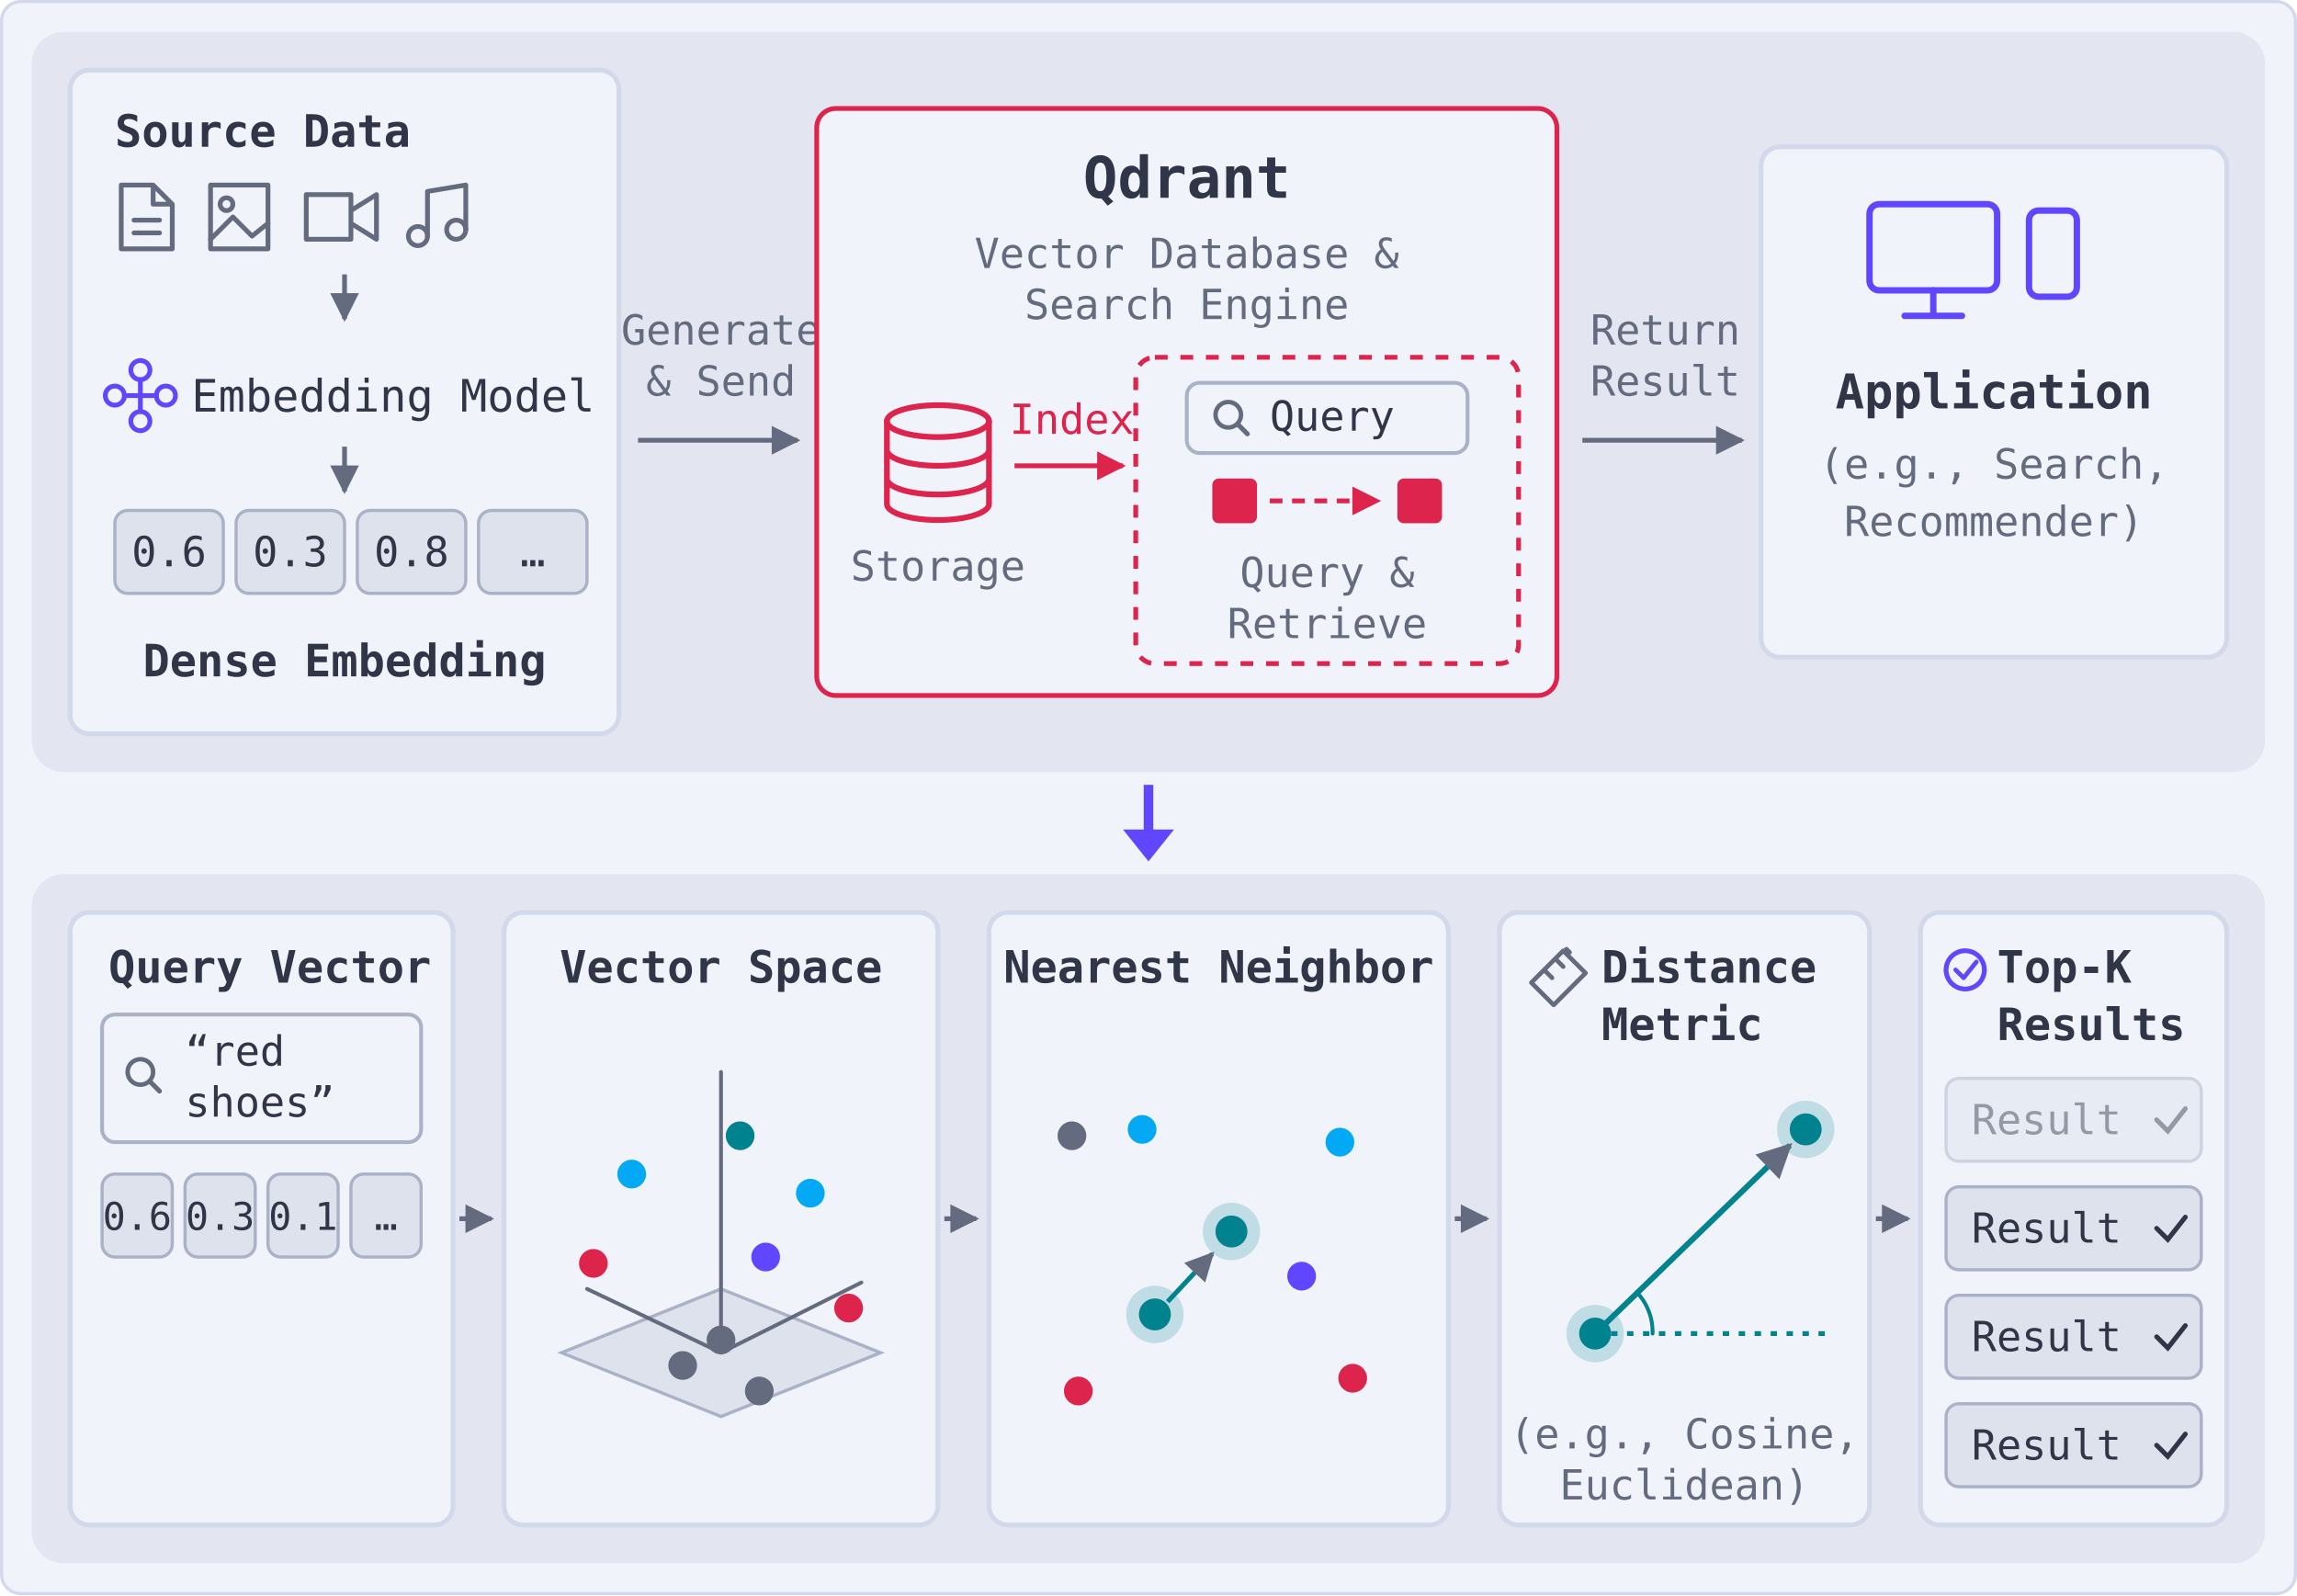
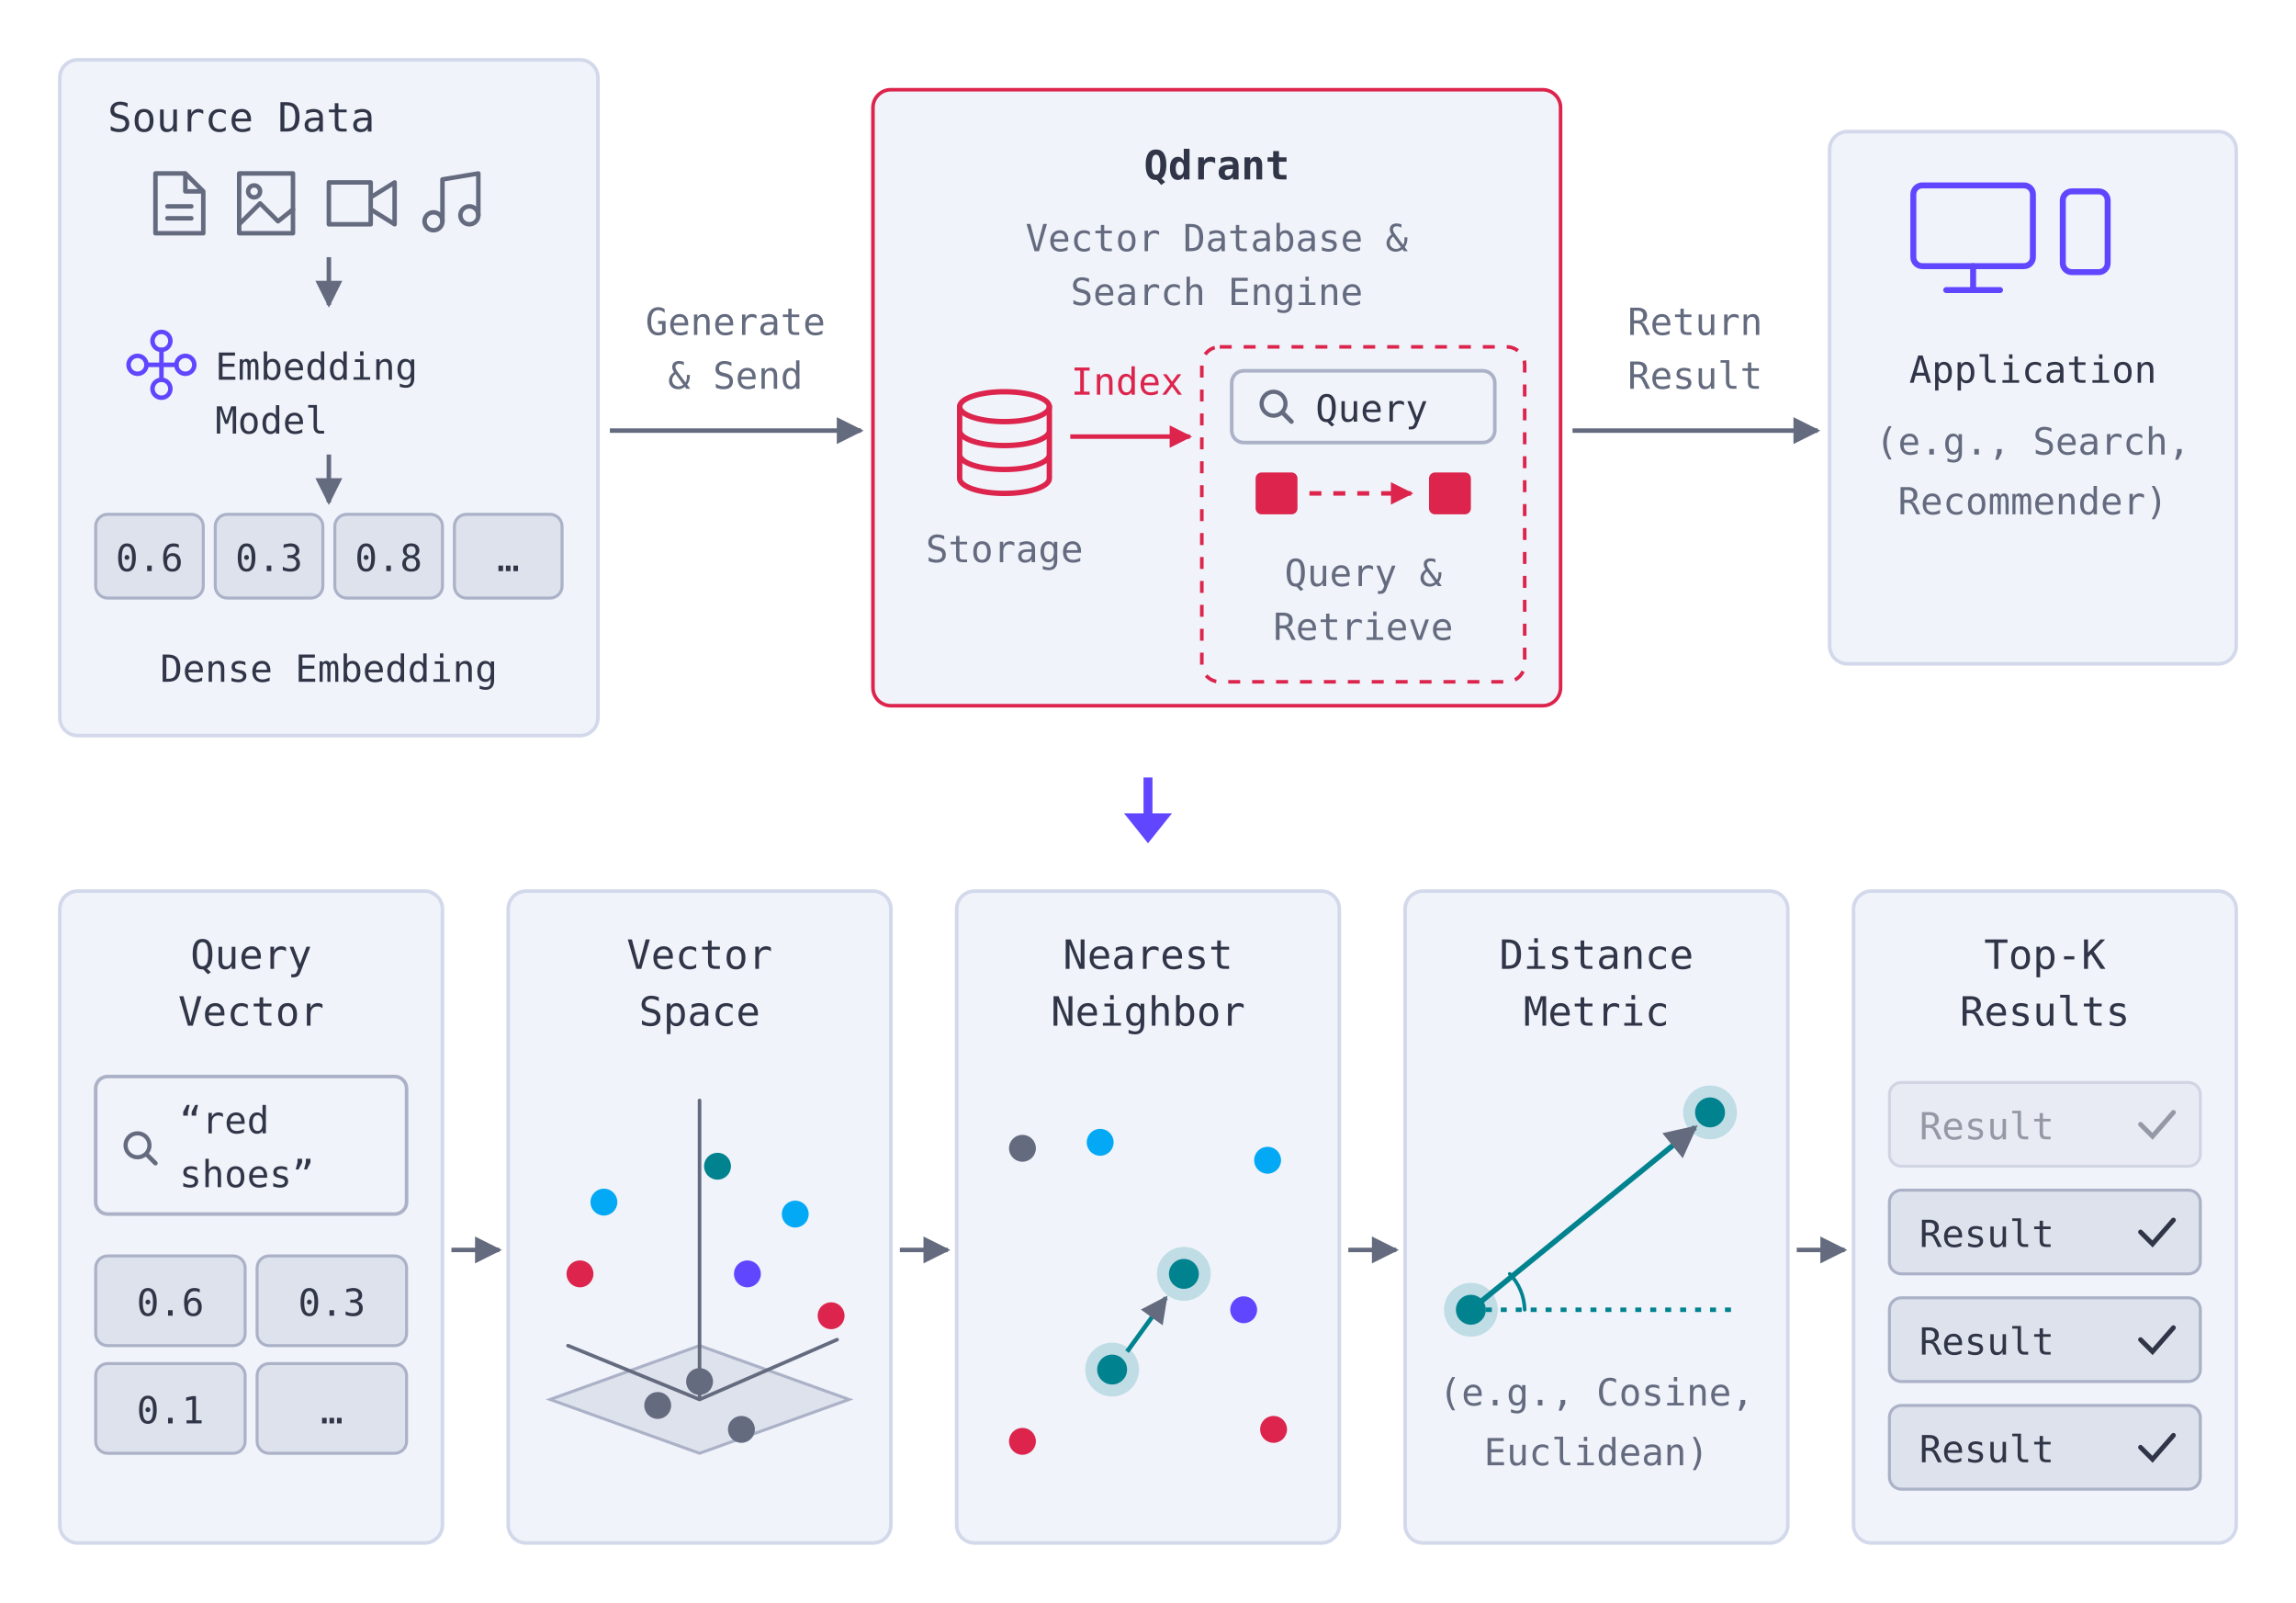
- <svg xmlns="http://www.w3.org/2000/svg" viewBox="0 0 720 500" role="img" aria-labelledby="description">
+ <svg xmlns="http://www.w3.org/2000/svg" viewBox="0 0 768 536" role="img" aria-labelledby="description">
  <defs>
    <marker id="arrow" viewBox="0 0 10 10" refX="9" refY="5" markerWidth="6" markerHeight="6" orient="auto-start-reverse">
      <path d="M0 0 L10 5 L0 10 Z" fill="#656b7f" />
    </marker>
-     <marker id="arrow-accent" viewBox="0 0 10 10" refX="9" refY="5" markerWidth="6" markerHeight="6" orient="auto-start-reverse">
+     <marker id="arrow-accent" viewBox="0 0 10 10" refX="9" refY="5" markerWidth="5" markerHeight="5" orient="auto-start-reverse">
      <path d="M0 0 L10 5 L0 10 Z" fill="#dc244c" />
    </marker>
+     <marker id="arrow-v" viewBox="0 0 10 10" refX="9" refY="5" markerWidth="5" markerHeight="5" orient="auto-start-reverse">
+       <path d="M0 0 L10 5 L0 10 Z" fill="#6047ff" />
+     </marker>
  </defs>
-   <rect x="0.5" y="0.5" width="719" height="499" rx="6" fill="#f0f3fa" stroke="#d3d9eb" stroke-width="1" />
  <g font-family="'Geist Mono', ui-monospace, SFMono-Regular, Menlo, Consolas, monospace">
-     <rect x="10" y="10" width="700" height="232" rx="10" fill="#abb1c7" fill-opacity="0.18" />
-     <rect x="22" y="22" width="172" height="208" rx="6" fill="#f0f3fa" stroke="#d3d9eb" stroke-width="1.5" />
-     <text x="36" y="46" font-size="14" fill="#303547" font-weight="600">Source Data</text>
-     <path d="M38 58 H48 L54 64 V78 H38 Z M48 58 V64 H54 M42 69 H50 M42 73 H50" fill="none" stroke="#656b7f" stroke-width="1.5" stroke-linecap="round" stroke-linejoin="round" />
-     <path d="M66 58 H84 V78 H66 Z" fill="none" stroke="#656b7f" stroke-width="1.5" stroke-linecap="round" stroke-linejoin="round" />
-     <circle cx="71" cy="64" r="2" fill="none" stroke="#656b7f" stroke-width="1.5" />
-     <path d="M66 75 L73 68 L79 74 L84 70" fill="none" stroke="#656b7f" stroke-width="1.5" stroke-linecap="round" stroke-linejoin="round" />
-     <path d="M96 61 H110 V75 H96 Z M110 66 L118 61 V75 L110 70" fill="none" stroke="#656b7f" stroke-width="1.5" stroke-linecap="round" stroke-linejoin="round" />
-     <path d="M134 74 V60 L146 58 V72" fill="none" stroke="#656b7f" stroke-width="1.5" stroke-linecap="round" stroke-linejoin="round" />
-     <circle cx="131" cy="74" r="3" fill="none" stroke="#656b7f" stroke-width="1.5" />
-     <circle cx="143" cy="72" r="3" fill="none" stroke="#656b7f" stroke-width="1.5" />
-     <path d="M108 86 V100" fill="none" stroke="#656b7f" stroke-width="1.5" marker-end="url(#arrow)" />
-     <circle cx="44" cy="116" r="3" fill="none" stroke="#6047ff" stroke-width="1.5" />
-     <circle cx="36" cy="124" r="3" fill="none" stroke="#6047ff" stroke-width="1.5" />
-     <circle cx="52" cy="124" r="3" fill="none" stroke="#6047ff" stroke-width="1.5" />
-     <circle cx="44" cy="132" r="3" fill="none" stroke="#6047ff" stroke-width="1.5" />
-     <path d="M44 119 V129 M39 124 H49" fill="none" stroke="#6047ff" stroke-width="1.5" stroke-linecap="round" stroke-linejoin="round" />
-     <text x="60" y="129" font-size="14" fill="#303547">Embedding Model</text>
-     <path d="M108 140 V154" fill="none" stroke="#656b7f" stroke-width="1.5" marker-end="url(#arrow)" />
-     <rect x="36" y="160" width="34" height="26" rx="4" fill="#abb1c7" fill-opacity="0.25" stroke="#abb1c7" stroke-width="1" />
-     <text x="53.0" y="177.5" font-size="13" text-anchor="middle" fill="#303547">0.6</text>
-     <rect x="74" y="160" width="34" height="26" rx="4" fill="#abb1c7" fill-opacity="0.25" stroke="#abb1c7" stroke-width="1" />
-     <text x="91.0" y="177.5" font-size="13" text-anchor="middle" fill="#303547">0.3</text>
-     <rect x="112" y="160" width="34" height="26" rx="4" fill="#abb1c7" fill-opacity="0.25" stroke="#abb1c7" stroke-width="1" />
-     <text x="129.0" y="177.5" font-size="13" text-anchor="middle" fill="#303547">0.8</text>
-     <rect x="150" y="160" width="34" height="26" rx="4" fill="#abb1c7" fill-opacity="0.25" stroke="#abb1c7" stroke-width="1" />
-     <text x="167.0" y="177.5" font-size="13" text-anchor="middle" fill="#303547">…</text>
-     <text x="108" y="212" font-size="14" text-anchor="middle" fill="#303547" font-weight="600">Dense Embedding</text>
-     <text x="226" y="108" font-size="13" text-anchor="middle" fill="#656b7f">Generate</text>
-     <text x="226" y="124" font-size="13" text-anchor="middle" fill="#656b7f">&amp; Send</text>
-     <path d="M200 138 H250" fill="none" stroke="#656b7f" stroke-width="1.5" marker-end="url(#arrow)" />
-     <rect x="256" y="34" width="232" height="184" rx="6" fill="#f0f3fa" stroke="#dc244c" stroke-width="1.5" />
-     <text x="372" y="62" font-size="18" text-anchor="middle" fill="#303547" font-weight="700">Qdrant</text>
-     <text x="372" y="84" font-size="13" text-anchor="middle" fill="#656b7f">Vector Database &amp;</text>
-     <text x="372" y="100" font-size="13" text-anchor="middle" fill="#656b7f">Search Engine</text>
-     <ellipse cx="294" cy="132" rx="16" ry="5" fill="none" stroke="#dc244c" stroke-width="1.8" />
-     <path d="M278 132 V158 A16 5 0 0 0 310 158 V132 M278 141 A16 5 0 0 0 310 141 M278 150 A16 5 0 0 0 310 150" fill="none" stroke="#dc244c" stroke-width="1.8" stroke-linecap="round" stroke-linejoin="round" />
-     <text x="294" y="182" font-size="13" text-anchor="middle" fill="#656b7f">Storage</text>
-     <text x="336" y="136" font-size="13" text-anchor="middle" fill="#dc244c">Index</text>
-     <path d="M318 146 H352" fill="none" stroke="#dc244c" stroke-width="1.5" marker-end="url(#arrow-accent)" />
-     <rect x="356" y="112" width="120" height="96" rx="6" fill="#f0f3fa" stroke="#dc244c" stroke-width="1.5" stroke-dasharray="4 4" />
-     <rect x="372" y="120" width="88" height="22" rx="4" fill="none" stroke="#abb1c7" stroke-width="1.2" />
-     <circle cx="385" cy="130" r="4" fill="none" stroke="#656b7f" stroke-width="1.4" />
-     <path d="M388 133 L391 136" fill="none" stroke="#656b7f" stroke-width="1.5" stroke-linecap="round" stroke-linejoin="round" />
-     <text x="398" y="135" font-size="13" fill="#303547">Query</text>
-     <rect x="380" y="150" width="14" height="14" rx="2" fill="#dc244c" />
-     <rect x="438" y="150" width="14" height="14" rx="2" fill="#dc244c" />
-     <path d="M398 157 H432" fill="none" stroke="#dc244c" stroke-width="1.5" stroke-dasharray="4 3" marker-end="url(#arrow-accent)" />
-     <text x="416" y="184" font-size="13" text-anchor="middle" fill="#656b7f">Query &amp;</text>
-     <text x="416" y="200" font-size="13" text-anchor="middle" fill="#656b7f">Retrieve</text>
-     <text x="522" y="108" font-size="13" text-anchor="middle" fill="#656b7f">Return</text>
-     <text x="522" y="124" font-size="13" text-anchor="middle" fill="#656b7f">Result</text>
-     <path d="M496 138 H546" fill="none" stroke="#656b7f" stroke-width="1.5" marker-end="url(#arrow)" />
-     <rect x="552" y="46" width="146" height="160" rx="6" fill="#f0f3fa" stroke="#d3d9eb" stroke-width="1.5" />
-     <rect x="586" y="64" width="40" height="27" rx="3" fill="none" stroke="#6047ff" stroke-width="2" />
-     <path d="M606 91 V99 M597 99 H615" fill="none" stroke="#6047ff" stroke-width="2" stroke-linecap="round" stroke-linejoin="round" />
-     <rect x="636" y="66" width="15" height="27" rx="3" fill="none" stroke="#6047ff" stroke-width="2" />
-     <text x="625" y="128" font-size="15" text-anchor="middle" fill="#303547" font-weight="600">Application</text>
-     <text x="625" y="150" font-size="13" text-anchor="middle" fill="#656b7f">(e.g., Search,</text>
-     <text x="625" y="168" font-size="13" text-anchor="middle" fill="#656b7f">Recommender)</text>
-     <path d="M360 246 V262" stroke="#6047ff" stroke-width="3" />
-     <path d="M352 260 L360 270 L368 260 Z" fill="#6047ff" />
-     <rect x="10" y="274" width="700" height="216" rx="10" fill="#abb1c7" fill-opacity="0.18" />
-     <rect x="22" y="286" width="120" height="192" rx="6" fill="#f0f3fa" stroke="#d3d9eb" stroke-width="1.5" />
-     <text x="34" y="308" font-size="14" fill="#303547" font-weight="600">Query Vector</text>
-     <rect x="32" y="318" width="100" height="40" rx="4" fill="none" stroke="#abb1c7" stroke-width="1.2" />
-     <circle cx="44" cy="336" r="4" fill="none" stroke="#656b7f" stroke-width="1.4" />
-     <path d="M47 339 L50 342" fill="none" stroke="#656b7f" stroke-width="1.5" stroke-linecap="round" stroke-linejoin="round" />
-     <text x="58" y="334" font-size="13" fill="#303547">“red</text>
-     <text x="58" y="350" font-size="13" fill="#303547">shoes”</text>
-     <rect x="32" y="368" width="22" height="26" rx="4" fill="#abb1c7" fill-opacity="0.25" stroke="#abb1c7" stroke-width="1" />
-     <text x="43.0" y="385.5" font-size="12" text-anchor="middle" fill="#303547">0.6</text>
-     <rect x="58" y="368" width="22" height="26" rx="4" fill="#abb1c7" fill-opacity="0.25" stroke="#abb1c7" stroke-width="1" />
-     <text x="69.0" y="385.5" font-size="12" text-anchor="middle" fill="#303547">0.3</text>
-     <rect x="84" y="368" width="22" height="26" rx="4" fill="#abb1c7" fill-opacity="0.25" stroke="#abb1c7" stroke-width="1" />
-     <text x="95.0" y="385.5" font-size="12" text-anchor="middle" fill="#303547">0.1</text>
-     <rect x="110" y="368" width="22" height="26" rx="4" fill="#abb1c7" fill-opacity="0.25" stroke="#abb1c7" stroke-width="1" />
-     <text x="121.0" y="385.5" font-size="12" text-anchor="middle" fill="#303547">…</text>
-     <path d="M144 382 H154" fill="none" stroke="#656b7f" stroke-width="1.5" marker-end="url(#arrow)" />
-     <rect x="158" y="286" width="136" height="192" rx="6" fill="#f0f3fa" stroke="#d3d9eb" stroke-width="1.5" />
-     <text x="226" y="308" font-size="14" text-anchor="middle" fill="#303547" font-weight="600">Vector Space</text>
-     <polygon points="226,404 276,424 226,444 176,424" fill="#abb1c7" fill-opacity="0.25" stroke="#abb1c7" stroke-width="1" />
-     <path d="M226 336 V424 M184 404 L226 424 L270 402" fill="none" stroke="#656b7f" stroke-width="1.2" stroke-linecap="round" stroke-linejoin="round" />
-     <circle cx="198" cy="368" r="4.5" fill="#03a9f4" />
-     <circle cx="232" cy="356" r="4.5" fill="#00838f" />
-     <circle cx="254" cy="374" r="4.5" fill="#03a9f4" />
-     <circle cx="186" cy="396" r="4.5" fill="#dc244c" />
-     <circle cx="240" cy="394" r="4.5" fill="#6047ff" />
-     <circle cx="266" cy="410" r="4.5" fill="#dc244c" />
-     <circle cx="214" cy="428" r="4.5" fill="#656b7f" />
-     <circle cx="226" cy="420" r="4.5" fill="#656b7f" />
-     <circle cx="238" cy="436" r="4.5" fill="#656b7f" />
-     <path d="M296 382 H306" fill="none" stroke="#656b7f" stroke-width="1.5" marker-end="url(#arrow)" />
-     <rect x="310" y="286" width="144" height="192" rx="6" fill="#f0f3fa" stroke="#d3d9eb" stroke-width="1.5" />
-     <text x="382" y="308" font-size="14" text-anchor="middle" fill="#303547" font-weight="600">Nearest Neighbor</text>
-     <circle cx="336" cy="356" r="4.5" fill="#656b7f" />
-     <circle cx="358" cy="354" r="4.5" fill="#03a9f4" />
-     <circle cx="420" cy="358" r="4.5" fill="#03a9f4" />
-     <circle cx="408" cy="400" r="4.5" fill="#6047ff" />
-     <circle cx="338" cy="436" r="4.5" fill="#dc244c" />
-     <circle cx="424" cy="432" r="4.5" fill="#dc244c" />
-     <circle cx="362" cy="412" r="9" fill="#00838f" fill-opacity="0.2" />
-     <circle cx="362" cy="412" r="5" fill="#00838f" />
-     <circle cx="386" cy="386" r="9" fill="#00838f" fill-opacity="0.2" />
-     <circle cx="386" cy="386" r="5" fill="#00838f" />
-     <path d="M366 408 L380 393" fill="none" stroke="#00838f" stroke-width="1.5" marker-end="url(#arrow)" />
-     <path d="M456 382 H466" fill="none" stroke="#656b7f" stroke-width="1.5" marker-end="url(#arrow)" />
-     <rect x="470" y="286" width="116" height="192" rx="6" fill="#f0f3fa" stroke="#d3d9eb" stroke-width="1.5" />
-     <path d="M480 308 L490 298 L497 305 L487 315 Z M484 304 L486.5 306.5 M487.5 300.5 L490 303 M491 297.5 L492 298.5" fill="none" stroke="#656b7f" stroke-width="1.4" stroke-linecap="round" stroke-linejoin="round" />
-     <text x="502" y="308" font-size="14" fill="#303547" font-weight="600">Distance</text>
-     <text x="502" y="326" font-size="14" fill="#303547" font-weight="600">Metric</text>
-     <line x1="500" y1="418" x2="572" y2="418" stroke="#00838f" stroke-width="1.5" stroke-dasharray="2 3" />
-     <circle cx="500" cy="418" r="9" fill="#00838f" fill-opacity="0.2" />
-     <circle cx="500" cy="418" r="5" fill="#00838f" />
-     <circle cx="566" cy="354" r="9" fill="#00838f" fill-opacity="0.2" />
-     <circle cx="566" cy="354" r="5" fill="#00838f" />
-     <path d="M500 418 L561 359" fill="none" stroke="#00838f" stroke-width="1.8" marker-end="url(#arrow)" />
-     <path d="M518 418 A18 18 0 0 0 513 405" fill="none" stroke="#00838f" stroke-width="1.2" stroke-linecap="round" stroke-linejoin="round" />
-     <text x="528" y="454" font-size="13" text-anchor="middle" fill="#656b7f">(e.g., Cosine,</text>
-     <text x="528" y="470" font-size="13" text-anchor="middle" fill="#656b7f">Euclidean)</text>
-     <path d="M588 382 H598" fill="none" stroke="#656b7f" stroke-width="1.5" marker-end="url(#arrow)" />
-     <rect x="602" y="286" width="96" height="192" rx="6" fill="#f0f3fa" stroke="#d3d9eb" stroke-width="1.5" />
-     <circle cx="616" cy="304" r="6" fill="none" stroke="#6047ff" stroke-width="1.5" />
-     <path d="M613 304 L615.5 306.5 L619.5 301.5" fill="none" stroke="#6047ff" stroke-width="1.4" stroke-linecap="round" stroke-linejoin="round" />
-     <text x="626" y="308" font-size="14" fill="#303547" font-weight="600">Top-K</text>
-     <text x="626" y="326" font-size="14" fill="#303547" font-weight="600">Results</text>
-     <rect x="610" y="338" width="80" height="26" rx="4" fill="#abb1c7" fill-opacity="0.25" stroke="#abb1c7" stroke-width="1" opacity="0.5" />
-     <text x="618" y="355.5" font-size="13" fill="#303547" opacity="0.45">Result</text>
-     <path d="M676 351 L679.5 354.5 L685 347.5" fill="none" stroke="#303547" stroke-width="1.5" stroke-linecap="round" opacity="0.45" />
-     <rect x="610" y="372" width="80" height="26" rx="4" fill="#abb1c7" fill-opacity="0.25" stroke="#abb1c7" stroke-width="1" />
-     <text x="618" y="389.5" font-size="13" fill="#303547">Result</text>
-     <path d="M676 385 L679.5 388.5 L685 381.5" fill="none" stroke="#303547" stroke-width="1.5" stroke-linecap="round" />
-     <rect x="610" y="406" width="80" height="26" rx="4" fill="#abb1c7" fill-opacity="0.25" stroke="#abb1c7" stroke-width="1" />
-     <text x="618" y="423.5" font-size="13" fill="#303547">Result</text>
-     <path d="M676 419 L679.5 422.5 L685 415.5" fill="none" stroke="#303547" stroke-width="1.5" stroke-linecap="round" />
-     <rect x="610" y="440" width="80" height="26" rx="4" fill="#abb1c7" fill-opacity="0.25" stroke="#abb1c7" stroke-width="1" />
-     <text x="618" y="457.5" font-size="13" fill="#303547">Result</text>
-     <path d="M676 453 L679.5 456.5 L685 449.5" fill="none" stroke="#303547" stroke-width="1.5" stroke-linecap="round" />
+     <rect x="20" y="20" width="180" height="226" rx="6" fill="#f0f3fa" stroke="#d3d9eb" stroke-width="1.2" />
+     <text x="36" y="44" font-size="13.5" fill="#303547">Source Data</text>
+     <path d="M52 58 H62 L68 64 V78 H52 Z M62 58 V64 H68 M56 69 H64 M56 73 H64" fill="none" stroke="#656b7f" stroke-width="1.5" stroke-linecap="round" stroke-linejoin="round" />
+     <path d="M80 58 H98 V78 H80 Z" fill="none" stroke="#656b7f" stroke-width="1.5" stroke-linecap="round" stroke-linejoin="round" />
+     <circle cx="85" cy="64" r="2" fill="none" stroke="#656b7f" stroke-width="1.5" />
+     <path d="M80 75 L87 68 L93 74 L98 70" fill="none" stroke="#656b7f" stroke-width="1.5" stroke-linecap="round" stroke-linejoin="round" />
+     <path d="M110 61 H124 V75 H110 Z M124 66 L132 61 V75 L124 70" fill="none" stroke="#656b7f" stroke-width="1.5" stroke-linecap="round" stroke-linejoin="round" />
+     <path d="M148 74 V60 L160 58 V72" fill="none" stroke="#656b7f" stroke-width="1.5" stroke-linecap="round" stroke-linejoin="round" />
+     <circle cx="145" cy="74" r="3" fill="none" stroke="#656b7f" stroke-width="1.5" />
+     <circle cx="157" cy="72" r="3" fill="none" stroke="#656b7f" stroke-width="1.5" />
+     <path d="M110 86 V102" fill="none" stroke="#656b7f" stroke-width="1.5" marker-end="url(#arrow)" />
+     <circle cx="54" cy="114" r="3" fill="none" stroke="#6047ff" stroke-width="1.5" />
+     <circle cx="46" cy="122" r="3" fill="none" stroke="#6047ff" stroke-width="1.5" />
+     <circle cx="62" cy="122" r="3" fill="none" stroke="#6047ff" stroke-width="1.5" />
+     <circle cx="54" cy="130" r="3" fill="none" stroke="#6047ff" stroke-width="1.5" />
+     <path d="M54 117 V127 M49 122 H59" fill="none" stroke="#6047ff" stroke-width="1.5" stroke-linecap="round" stroke-linejoin="round" />
+     <text x="72" y="127" font-size="12.5" fill="#303547">Embedding</text>
+     <text x="72" y="145" font-size="12.5" fill="#303547">Model</text>
+     <path d="M110 152 V168" fill="none" stroke="#656b7f" stroke-width="1.5" marker-end="url(#arrow)" />
+     <rect x="32" y="172" width="36" height="28" rx="4" fill="#abb1c7" fill-opacity="0.25" stroke="#abb1c7" stroke-width="1" />
+     <text x="50" y="191" font-size="12.5" text-anchor="middle" fill="#303547">0.6</text>
+     <rect x="72" y="172" width="36" height="28" rx="4" fill="#abb1c7" fill-opacity="0.25" stroke="#abb1c7" stroke-width="1" />
+     <text x="90" y="191" font-size="12.5" text-anchor="middle" fill="#303547">0.3</text>
+     <rect x="112" y="172" width="36" height="28" rx="4" fill="#abb1c7" fill-opacity="0.25" stroke="#abb1c7" stroke-width="1" />
+     <text x="130" y="191" font-size="12.5" text-anchor="middle" fill="#303547">0.8</text>
+     <rect x="152" y="172" width="36" height="28" rx="4" fill="#abb1c7" fill-opacity="0.25" stroke="#abb1c7" stroke-width="1" />
+     <text x="170" y="191" font-size="12.5" text-anchor="middle" fill="#303547">…</text>
+     <text x="110" y="228" font-size="12.5" text-anchor="middle" fill="#303547">Dense Embedding</text>
+     <text x="246" y="112" font-size="12.5" text-anchor="middle" fill="#656b7f">Generate</text>
+     <text x="246" y="130" font-size="12.5" text-anchor="middle" fill="#656b7f">&amp; Send</text>
+     <path d="M204 144 H288" fill="none" stroke="#656b7f" stroke-width="1.5" marker-end="url(#arrow)" />
+     <rect x="292" y="30" width="230" height="206" rx="6" fill="#f0f3fa" stroke="#dc244c" stroke-width="1.2" />
+     <text x="407" y="60" font-size="13.5" text-anchor="middle" fill="#303547" font-weight="600">Qdrant</text>
+     <text x="407" y="84" font-size="12.5" text-anchor="middle" fill="#656b7f">Vector Database &amp;</text>
+     <text x="407" y="102" font-size="12.5" text-anchor="middle" fill="#656b7f">Search Engine</text>
+     <ellipse cx="336" cy="136" rx="15" ry="5" fill="none" stroke="#dc244c" stroke-width="1.8" />
+     <path d="M321 136 V160 A15 5 0 0 0 351 160 V136 M321 144 A15 5 0 0 0 351 144 M321 152 A15 5 0 0 0 351 152" fill="none" stroke="#dc244c" stroke-width="1.8" stroke-linecap="round" stroke-linejoin="round" />
+     <text x="336" y="188" font-size="12.5" text-anchor="middle" fill="#656b7f">Storage</text>
+     <text x="377" y="132" font-size="12.5" text-anchor="middle" fill="#dc244c">Index</text>
+     <path d="M358 146 H398" fill="none" stroke="#dc244c" stroke-width="1.5" marker-end="url(#arrow-accent)" />
+     <rect x="402" y="116" width="108" height="112" rx="6" fill="#f0f3fa" stroke="#dc244c" stroke-width="1.2" stroke-dasharray="4 4" />
+     <rect x="412" y="124" width="88" height="24" rx="4" fill="none" stroke="#abb1c7" stroke-width="1.2" />
+     <circle cx="426" cy="135" r="4" fill="none" stroke="#656b7f" stroke-width="1.4" />
+     <path d="M429 138 L432 141" fill="none" stroke="#656b7f" stroke-width="1.5" stroke-linecap="round" stroke-linejoin="round" />
+     <text x="440" y="141" font-size="12.5" fill="#303547">Query</text>
+     <rect x="420" y="158" width="14" height="14" rx="2" fill="#dc244c" />
+     <rect x="478" y="158" width="14" height="14" rx="2" fill="#dc244c" />
+     <path d="M438 165 H472" fill="none" stroke="#dc244c" stroke-width="1.5" stroke-dasharray="4 4" marker-end="url(#arrow-accent)" />
+     <text x="456" y="196" font-size="12.5" text-anchor="middle" fill="#656b7f">Query &amp;</text>
+     <text x="456" y="214" font-size="12.5" text-anchor="middle" fill="#656b7f">Retrieve</text>
+     <text x="567" y="112" font-size="12.5" text-anchor="middle" fill="#656b7f">Return</text>
+     <text x="567" y="130" font-size="12.5" text-anchor="middle" fill="#656b7f">Result</text>
+     <path d="M526 144 H608" fill="none" stroke="#656b7f" stroke-width="1.5" marker-end="url(#arrow)" />
+     <rect x="612" y="44" width="136" height="178" rx="6" fill="#f0f3fa" stroke="#d3d9eb" stroke-width="1.2" />
+     <rect x="640" y="62" width="40" height="27" rx="3" fill="none" stroke="#6047ff" stroke-width="2" />
+     <path d="M660 89 V97 M651 97 H669" fill="none" stroke="#6047ff" stroke-width="2" stroke-linecap="round" stroke-linejoin="round" />
+     <rect x="690" y="64" width="15" height="27" rx="3" fill="none" stroke="#6047ff" stroke-width="2" />
+     <text x="680" y="128" font-size="12.5" text-anchor="middle" fill="#303547">Application</text>
+     <text x="680" y="152" font-size="12.5" text-anchor="middle" fill="#656b7f">(e.g., Search,</text>
+     <text x="680" y="172" font-size="12.5" text-anchor="middle" fill="#656b7f">Recommender)</text>
+     <path d="M384 260 V274" stroke="#6047ff" stroke-width="3" />
+     <path d="M376 272 L384 282 L392 272 Z" fill="#6047ff" />
+     <rect x="20" y="298" width="128" height="218" rx="6" fill="#f0f3fa" stroke="#d3d9eb" stroke-width="1.2" />
+     <text x="84" y="324" font-size="13.5" text-anchor="middle" fill="#303547">Query</text>
+     <text x="84" y="343" font-size="13.5" text-anchor="middle" fill="#303547">Vector</text>
+     <path d="M151 418 H167" fill="none" stroke="#656b7f" stroke-width="1.5" marker-end="url(#arrow)" />
+     <rect x="170" y="298" width="128" height="218" rx="6" fill="#f0f3fa" stroke="#d3d9eb" stroke-width="1.2" />
+     <text x="234" y="324" font-size="13.5" text-anchor="middle" fill="#303547">Vector</text>
+     <text x="234" y="343" font-size="13.5" text-anchor="middle" fill="#303547">Space</text>
+     <path d="M301 418 H317" fill="none" stroke="#656b7f" stroke-width="1.5" marker-end="url(#arrow)" />
+     <rect x="320" y="298" width="128" height="218" rx="6" fill="#f0f3fa" stroke="#d3d9eb" stroke-width="1.2" />
+     <text x="384" y="324" font-size="13.5" text-anchor="middle" fill="#303547">Nearest</text>
+     <text x="384" y="343" font-size="13.5" text-anchor="middle" fill="#303547">Neighbor</text>
+     <path d="M451 418 H467" fill="none" stroke="#656b7f" stroke-width="1.5" marker-end="url(#arrow)" />
+     <rect x="470" y="298" width="128" height="218" rx="6" fill="#f0f3fa" stroke="#d3d9eb" stroke-width="1.2" />
+     <text x="534" y="324" font-size="13.5" text-anchor="middle" fill="#303547">Distance</text>
+     <text x="534" y="343" font-size="13.5" text-anchor="middle" fill="#303547">Metric</text>
+     <path d="M601 418 H617" fill="none" stroke="#656b7f" stroke-width="1.5" marker-end="url(#arrow)" />
+     <rect x="620" y="298" width="128" height="218" rx="6" fill="#f0f3fa" stroke="#d3d9eb" stroke-width="1.2" />
+     <text x="684" y="324" font-size="13.5" text-anchor="middle" fill="#303547">Top-K</text>
+     <text x="684" y="343" font-size="13.5" text-anchor="middle" fill="#303547">Results</text>
+     <rect x="32" y="360" width="104" height="46" rx="4" fill="none" stroke="#abb1c7" stroke-width="1.2" />
+     <circle cx="46" cy="383" r="4" fill="none" stroke="#656b7f" stroke-width="1.4" />
+     <path d="M49 386 L52 389" fill="none" stroke="#656b7f" stroke-width="1.5" stroke-linecap="round" stroke-linejoin="round" />
+     <text x="60" y="379" font-size="12.5" fill="#303547">“red</text>
+     <text x="60" y="397" font-size="12.5" fill="#303547">shoes”</text>
+     <rect x="32" y="420" width="50" height="30" rx="4" fill="#abb1c7" fill-opacity="0.25" stroke="#abb1c7" stroke-width="1" />
+     <text x="57" y="440" font-size="12.5" text-anchor="middle" fill="#303547">0.6</text>
+     <rect x="86" y="420" width="50" height="30" rx="4" fill="#abb1c7" fill-opacity="0.25" stroke="#abb1c7" stroke-width="1" />
+     <text x="111" y="440" font-size="12.5" text-anchor="middle" fill="#303547">0.3</text>
+     <rect x="32" y="456" width="50" height="30" rx="4" fill="#abb1c7" fill-opacity="0.25" stroke="#abb1c7" stroke-width="1" />
+     <text x="57" y="476" font-size="12.5" text-anchor="middle" fill="#303547">0.1</text>
+     <rect x="86" y="456" width="50" height="30" rx="4" fill="#abb1c7" fill-opacity="0.25" stroke="#abb1c7" stroke-width="1" />
+     <text x="111" y="476" font-size="12.5" text-anchor="middle" fill="#303547">…</text>
+     <polygon points="234.0,450 284.0,468 234.0,486 184.0,468" fill="#abb1c7" fill-opacity="0.25" stroke="#abb1c7" stroke-width="1" />
+     <path d="M234.0 368 V468 M190.0 450 L234.0 468 L280.0 448" fill="none" stroke="#656b7f" stroke-width="1.2" stroke-linecap="round" stroke-linejoin="round" />
+     <circle cx="202" cy="402" r="4.5" fill="#03a9f4" />
+     <circle cx="240" cy="390" r="4.5" fill="#00838f" />
+     <circle cx="266" cy="406" r="4.5" fill="#03a9f4" />
+     <circle cx="194" cy="426" r="4.5" fill="#dc244c" />
+     <circle cx="250" cy="426" r="4.5" fill="#6047ff" />
+     <circle cx="278" cy="440" r="4.5" fill="#dc244c" />
+     <circle cx="220" cy="470" r="4.5" fill="#656b7f" />
+     <circle cx="234" cy="462" r="4.5" fill="#656b7f" />
+     <circle cx="248" cy="478" r="4.5" fill="#656b7f" />
+     <circle cx="342" cy="384" r="4.5" fill="#656b7f" />
+     <circle cx="368" cy="382" r="4.5" fill="#03a9f4" />
+     <circle cx="424" cy="388" r="4.5" fill="#03a9f4" />
+     <circle cx="416" cy="438" r="4.5" fill="#6047ff" />
+     <circle cx="342" cy="482" r="4.5" fill="#dc244c" />
+     <circle cx="426" cy="478" r="4.5" fill="#dc244c" />
+     <circle cx="372" cy="458" r="9" fill="#00838f" opacity="0.2" />
+     <circle cx="372" cy="458" r="5" fill="#00838f" />
+     <circle cx="396" cy="426" r="9" fill="#00838f" opacity="0.2" />
+     <circle cx="396" cy="426" r="5" fill="#00838f" />
+     <path d="M377.0 452 L390.0 434" fill="none" stroke="#00838f" stroke-width="1.5" marker-end="url(#arrow)" />
+     <line x1="492" y1="438" x2="582" y2="438" stroke="#00838f" stroke-width="1.5" stroke-dasharray="2 3" />
+     <circle cx="492" cy="438" r="9" fill="#00838f" opacity="0.2" />
+     <circle cx="492" cy="438" r="5" fill="#00838f" />
+     <circle cx="572" cy="372" r="9" fill="#00838f" opacity="0.2" />
+     <circle cx="572" cy="372" r="5" fill="#00838f" />
+     <path d="M492 438 L567 377" fill="none" stroke="#00838f" stroke-width="1.8" marker-end="url(#arrow)" />
+     <path d="M510 438 A18 18 0 0 0 505 426" fill="none" stroke="#00838f" stroke-width="1.2" stroke-linecap="round" stroke-linejoin="round" />
+     <text x="534" y="470" font-size="12.5" text-anchor="middle" fill="#656b7f">(e.g., Cosine,</text>
+     <text x="534" y="490" font-size="12.5" text-anchor="middle" fill="#656b7f">Euclidean)</text>
+     <rect x="632" y="362" width="104" height="28" rx="4" fill="#abb1c7" fill-opacity="0.25" stroke="#abb1c7" stroke-width="1" opacity="0.45" />
+     <text x="642" y="381" font-size="12.5" fill="#303547" opacity="0.45">Result</text>
+     <path d="M716 376 L720 380 L727 372" fill="none" stroke="#303547" stroke-width="1.6" stroke-linecap="round" opacity="0.45" />
+     <rect x="632" y="398" width="104" height="28" rx="4" fill="#abb1c7" fill-opacity="0.25" stroke="#abb1c7" stroke-width="1" />
+     <text x="642" y="417" font-size="12.5" fill="#303547">Result</text>
+     <path d="M716 412 L720 416 L727 408" fill="none" stroke="#303547" stroke-width="1.6" stroke-linecap="round" />
+     <rect x="632" y="434" width="104" height="28" rx="4" fill="#abb1c7" fill-opacity="0.25" stroke="#abb1c7" stroke-width="1" />
+     <text x="642" y="453" font-size="12.5" fill="#303547">Result</text>
+     <path d="M716 448 L720 452 L727 444" fill="none" stroke="#303547" stroke-width="1.6" stroke-linecap="round" />
+     <rect x="632" y="470" width="104" height="28" rx="4" fill="#abb1c7" fill-opacity="0.25" stroke="#abb1c7" stroke-width="1" />
+     <text x="642" y="489" font-size="12.5" fill="#303547">Result</text>
+     <path d="M716 484 L720 488 L727 480" fill="none" stroke="#303547" stroke-width="1.6" stroke-linecap="round" />
  </g>
</svg>
